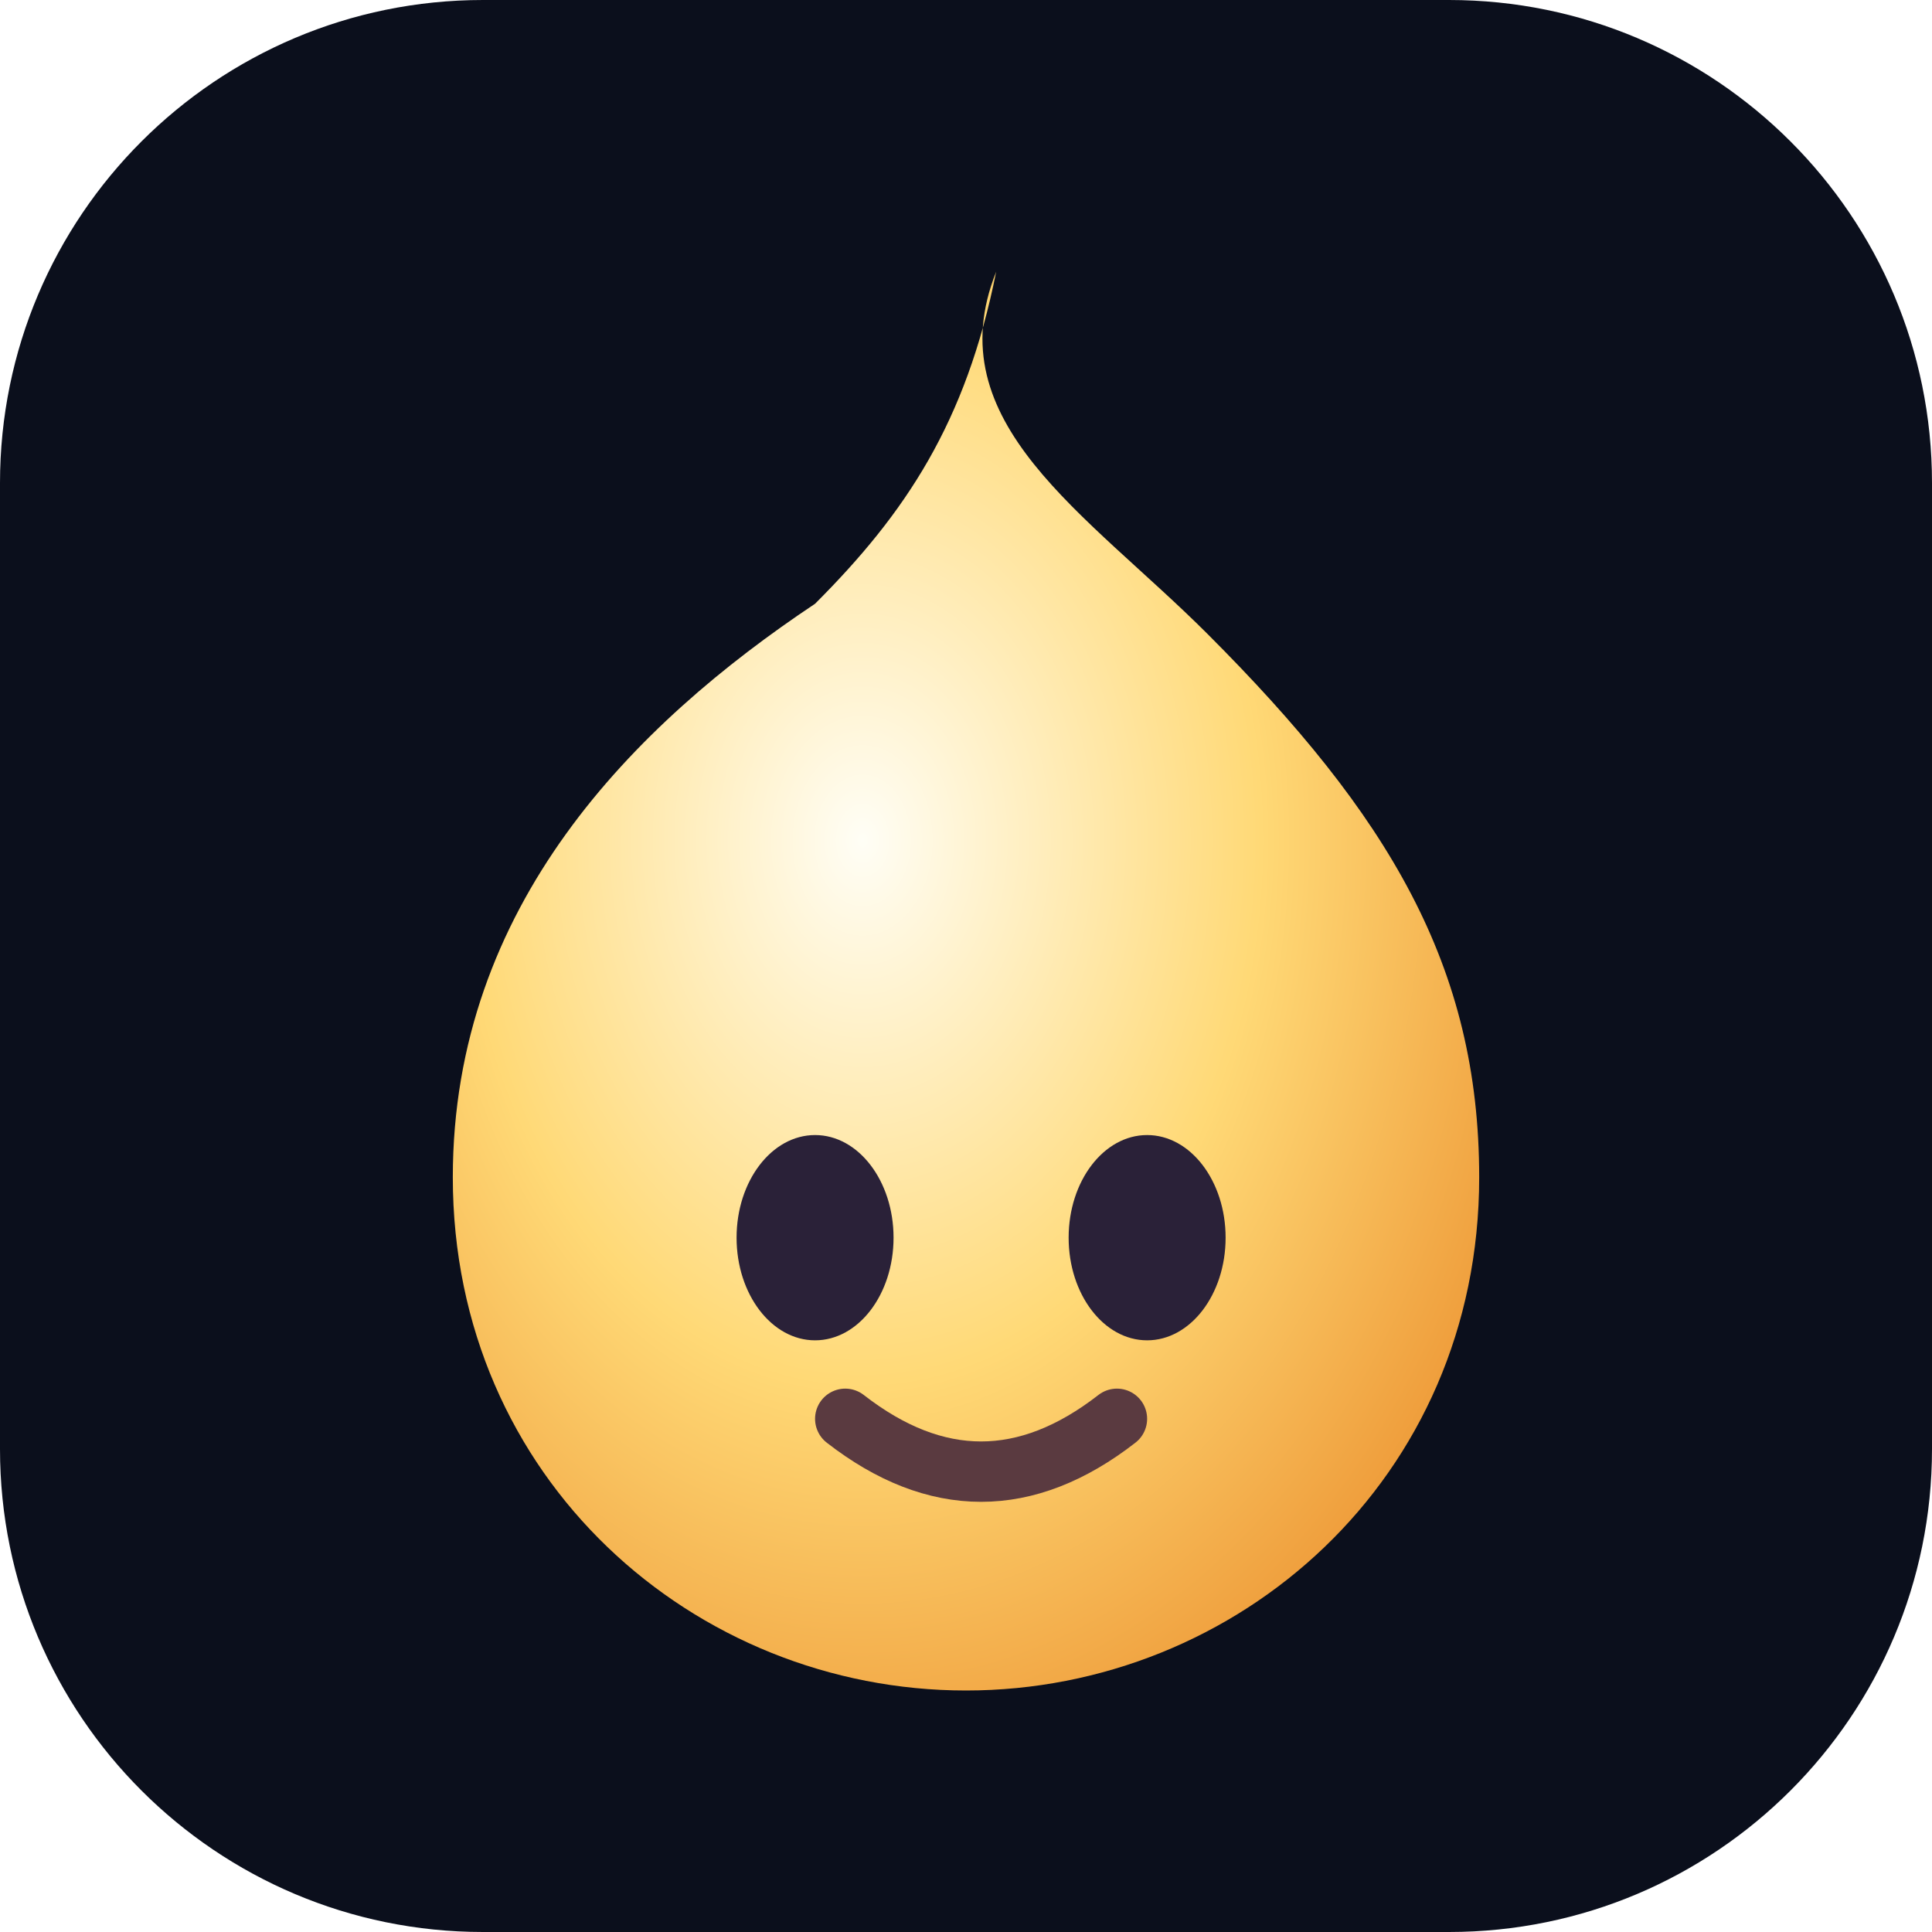
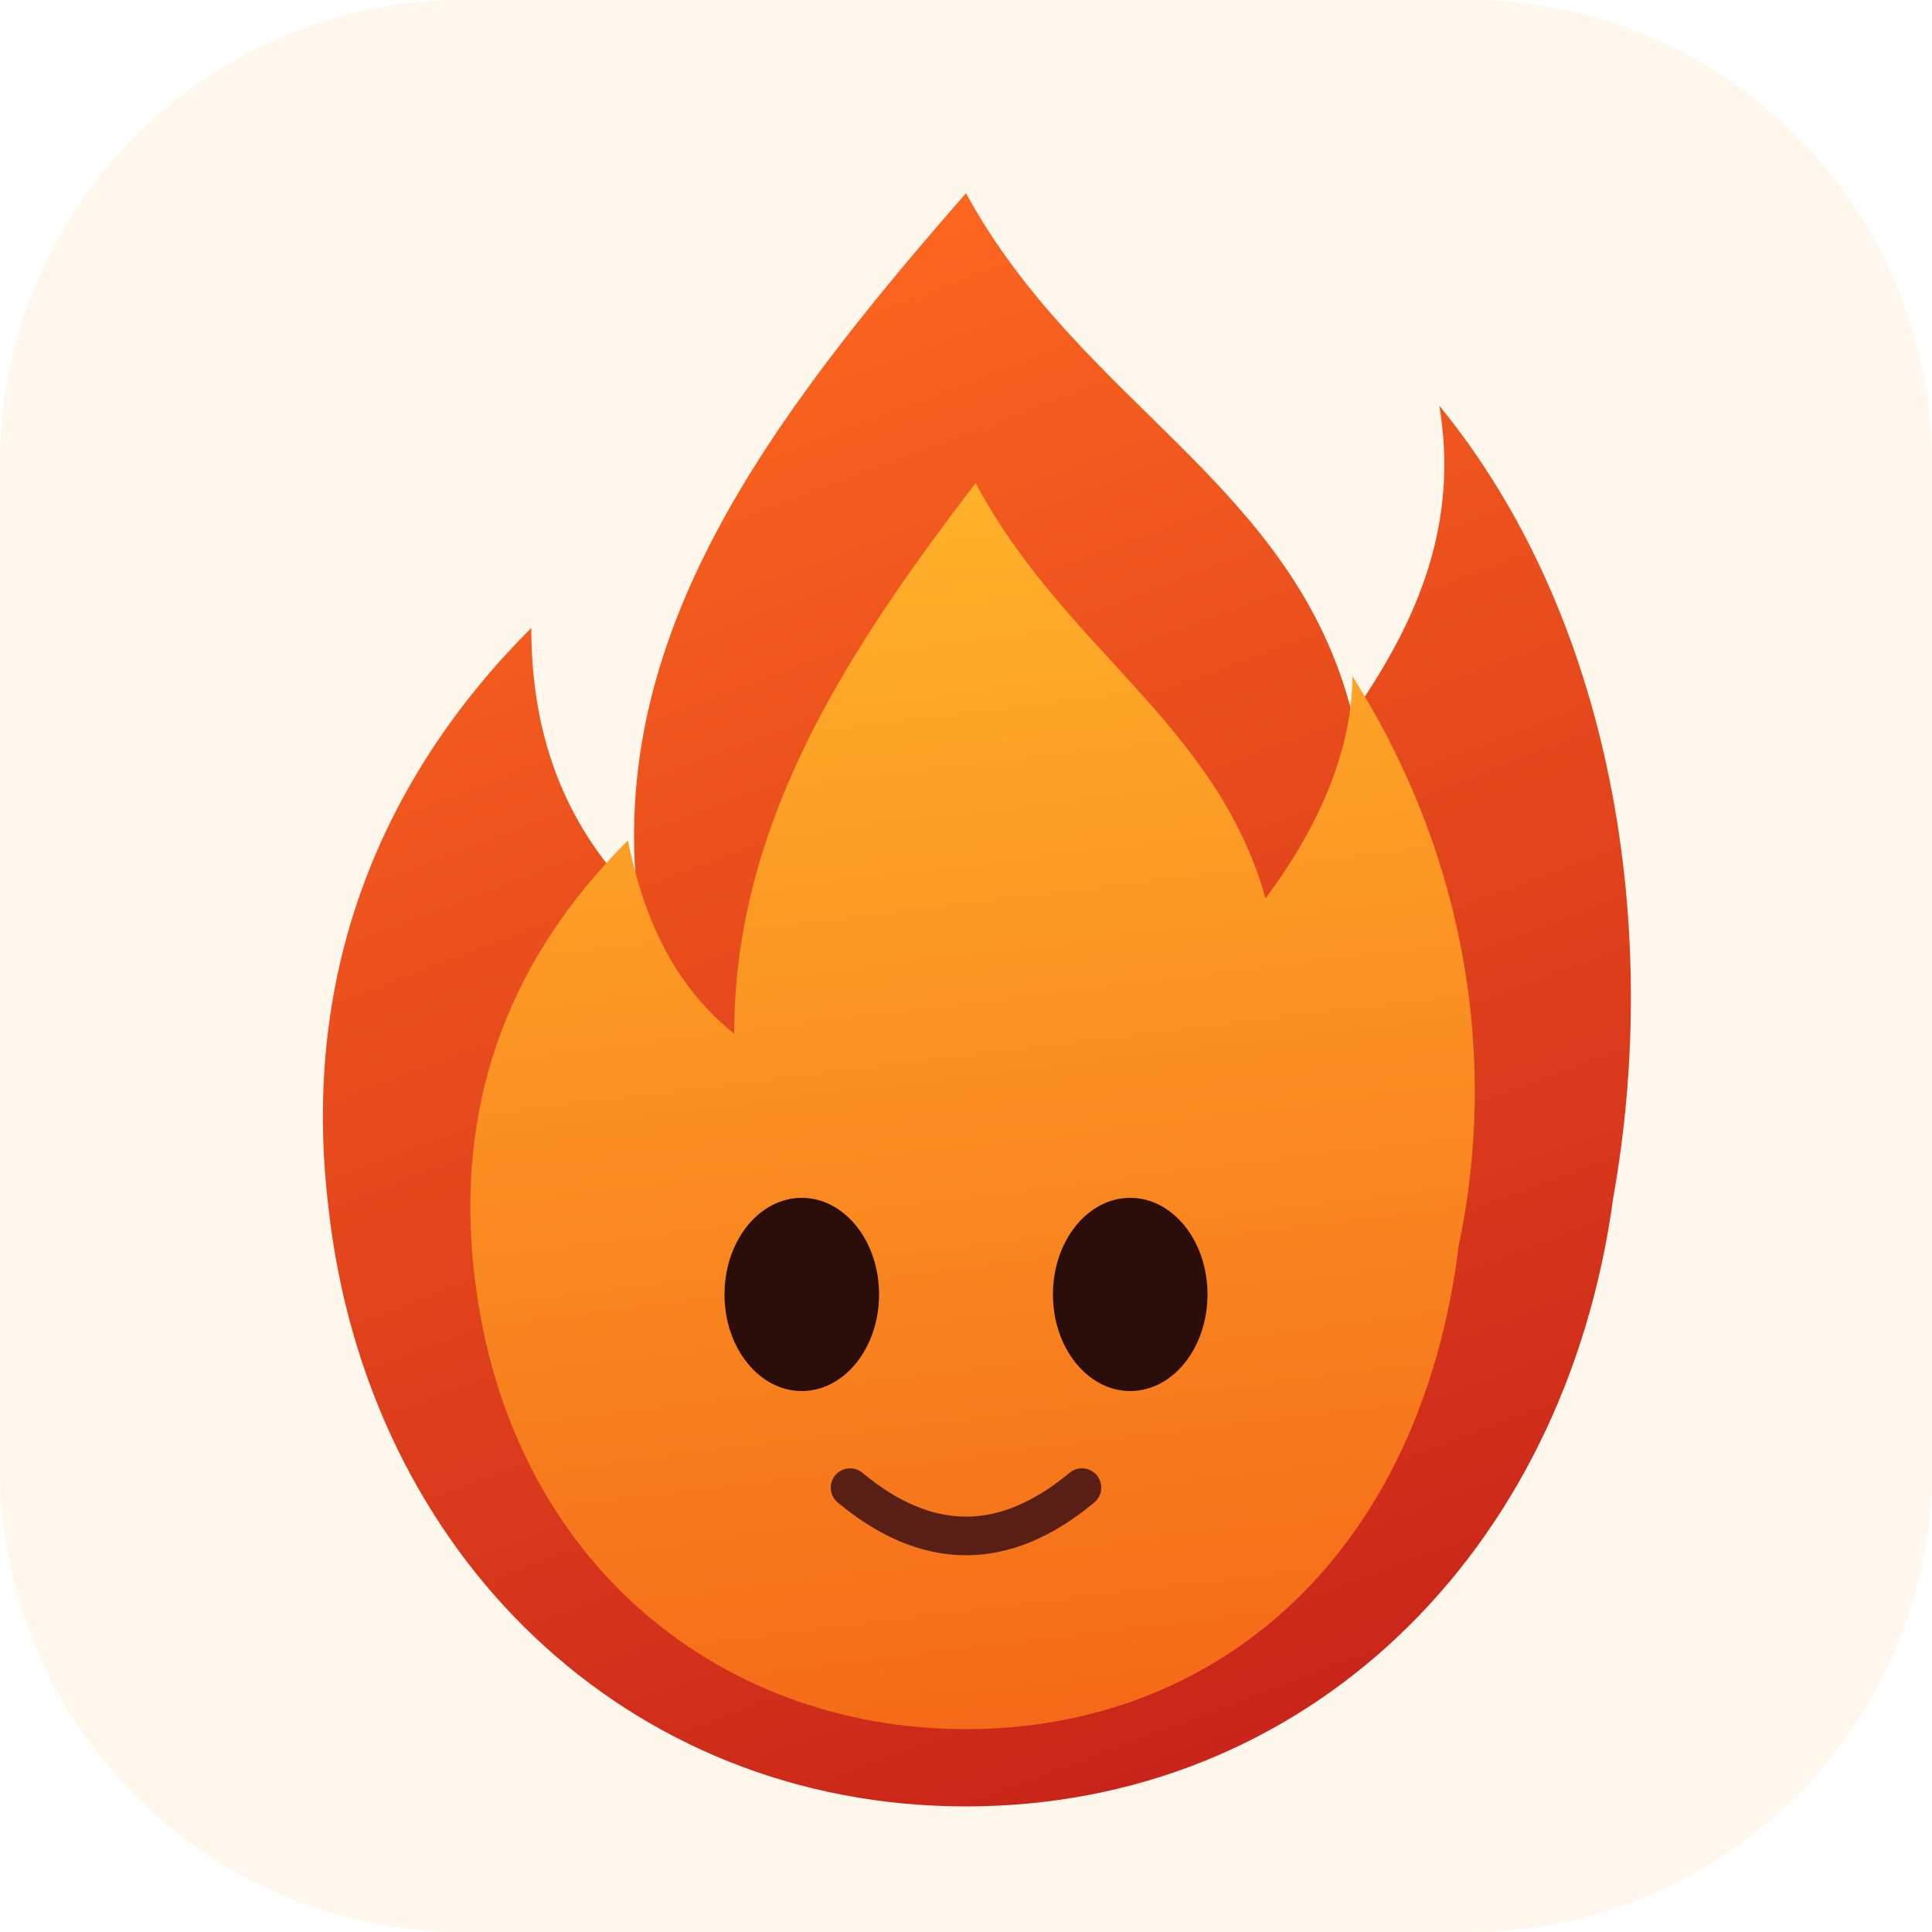
- <svg xmlns="http://www.w3.org/2000/svg" viewBox="0 0 64 64">
+ <svg xmlns="http://www.w3.org/2000/svg" viewBox="0 0 200 200">
  <defs>
-     <radialGradient id="b" cx="40%" cy="40%" r="70%">
-       <stop offset="0" stop-color="#FFFEF6" />
-       <stop offset=".55" stop-color="#FFD976" />
-       <stop offset="1" stop-color="#EE9A38" />
-     </radialGradient>
+     <linearGradient id="o" x1=".3" y1="0" x2=".6" y2="1">
+       <stop offset="0" stop-color="#ff6a1f" />
+       <stop offset="1" stop-color="#c9241a" />
+     </linearGradient>
+     <linearGradient id="m" x1=".4" y1="0" x2=".5" y2="1">
+       <stop offset="0" stop-color="#ffb22a" />
+       <stop offset="1" stop-color="#f56a18" />
+     </linearGradient>
  </defs>
-   <rect width="64" height="64" rx="16" fill="#0B0F1C" />
-   <path d="M33 9c-2 5 3 8 7 12 6 6 9 11 9 18 0 10-8 17-17 17s-17-7-17-17c0-9 6-15 12-19 3-3 5-6 6-11z" fill="url(#b)" />
-   <ellipse cx="27" cy="41" rx="2.6" ry="3.4" fill="#2A2138" />
-   <ellipse cx="38" cy="41" rx="2.6" ry="3.4" fill="#2A2138" />
-   <path d="M28 47q4.5 3.5 9 0" stroke="#5A3A40" stroke-width="2" fill="none" stroke-linecap="round" />
+   <rect width="200" height="200" rx="48" fill="#fff7ec" />
+   <g transform="translate(0 4)">
+     <path d="M100 16 C 112 38, 134 46, 140 70 C 147 60, 151 50, 149 38 C 167 60, 172 92, 167 120 C 162 157, 135 183, 100 183 C 65 183, 38 157, 34 121 C 31 96, 40 76, 55 61 C 55 73, 59 82, 66 89 C 63 62, 79 40, 100 16 Z" fill="url(#o)" />
+     <path d="M101 46 C 110 63, 126 71, 131 89 C 137 81, 140 73, 140 66 C 152 85, 155 106, 151 125 C 147 157, 126 175, 100 175 C 74 175, 52 157, 49 127 C 47 107, 55 93, 65 83 C 67 93, 71 99, 76 103 C 76 81, 88 63, 101 46 Z" fill="url(#m)" />
+     <ellipse cx="83" cy="130" rx="8" ry="10" fill="#2b0e0a" />
+     <ellipse cx="117" cy="130" rx="8" ry="10" fill="#2b0e0a" />
+     <path d="M88 150 Q 100 160 112 150" stroke="#5a1f14" stroke-width="4" fill="none" stroke-linecap="round" />
+   </g>
</svg>
